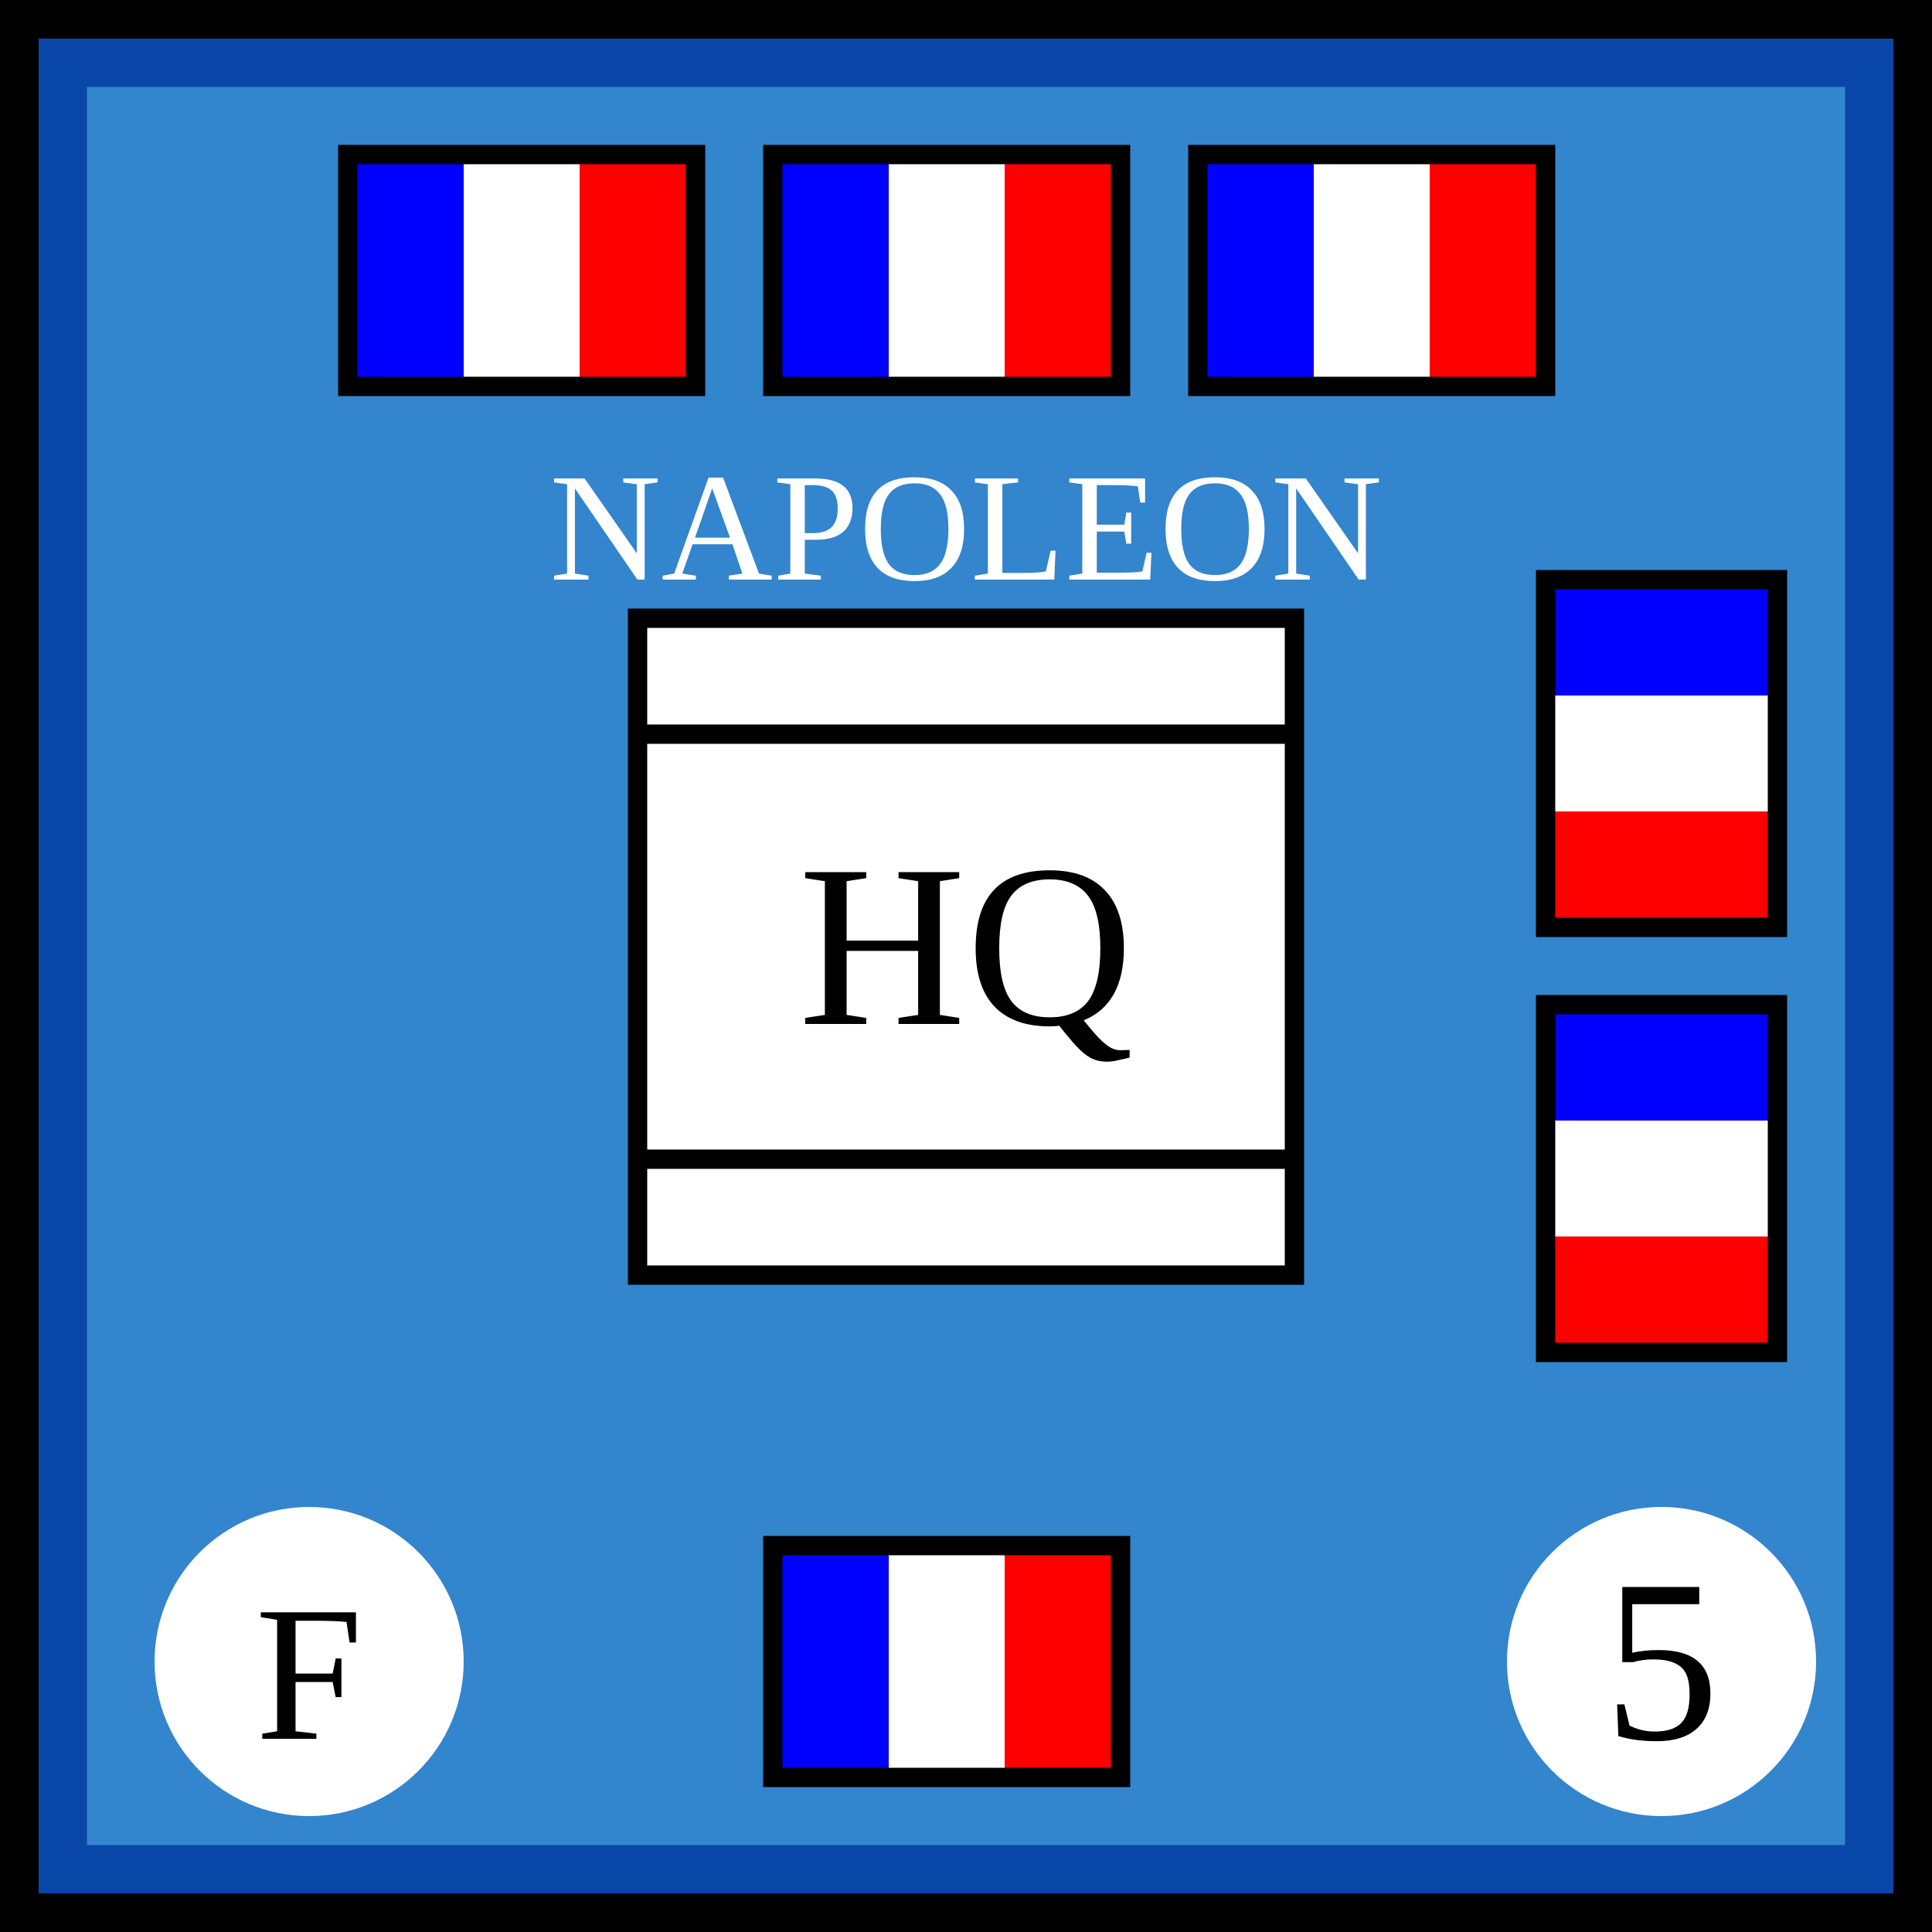
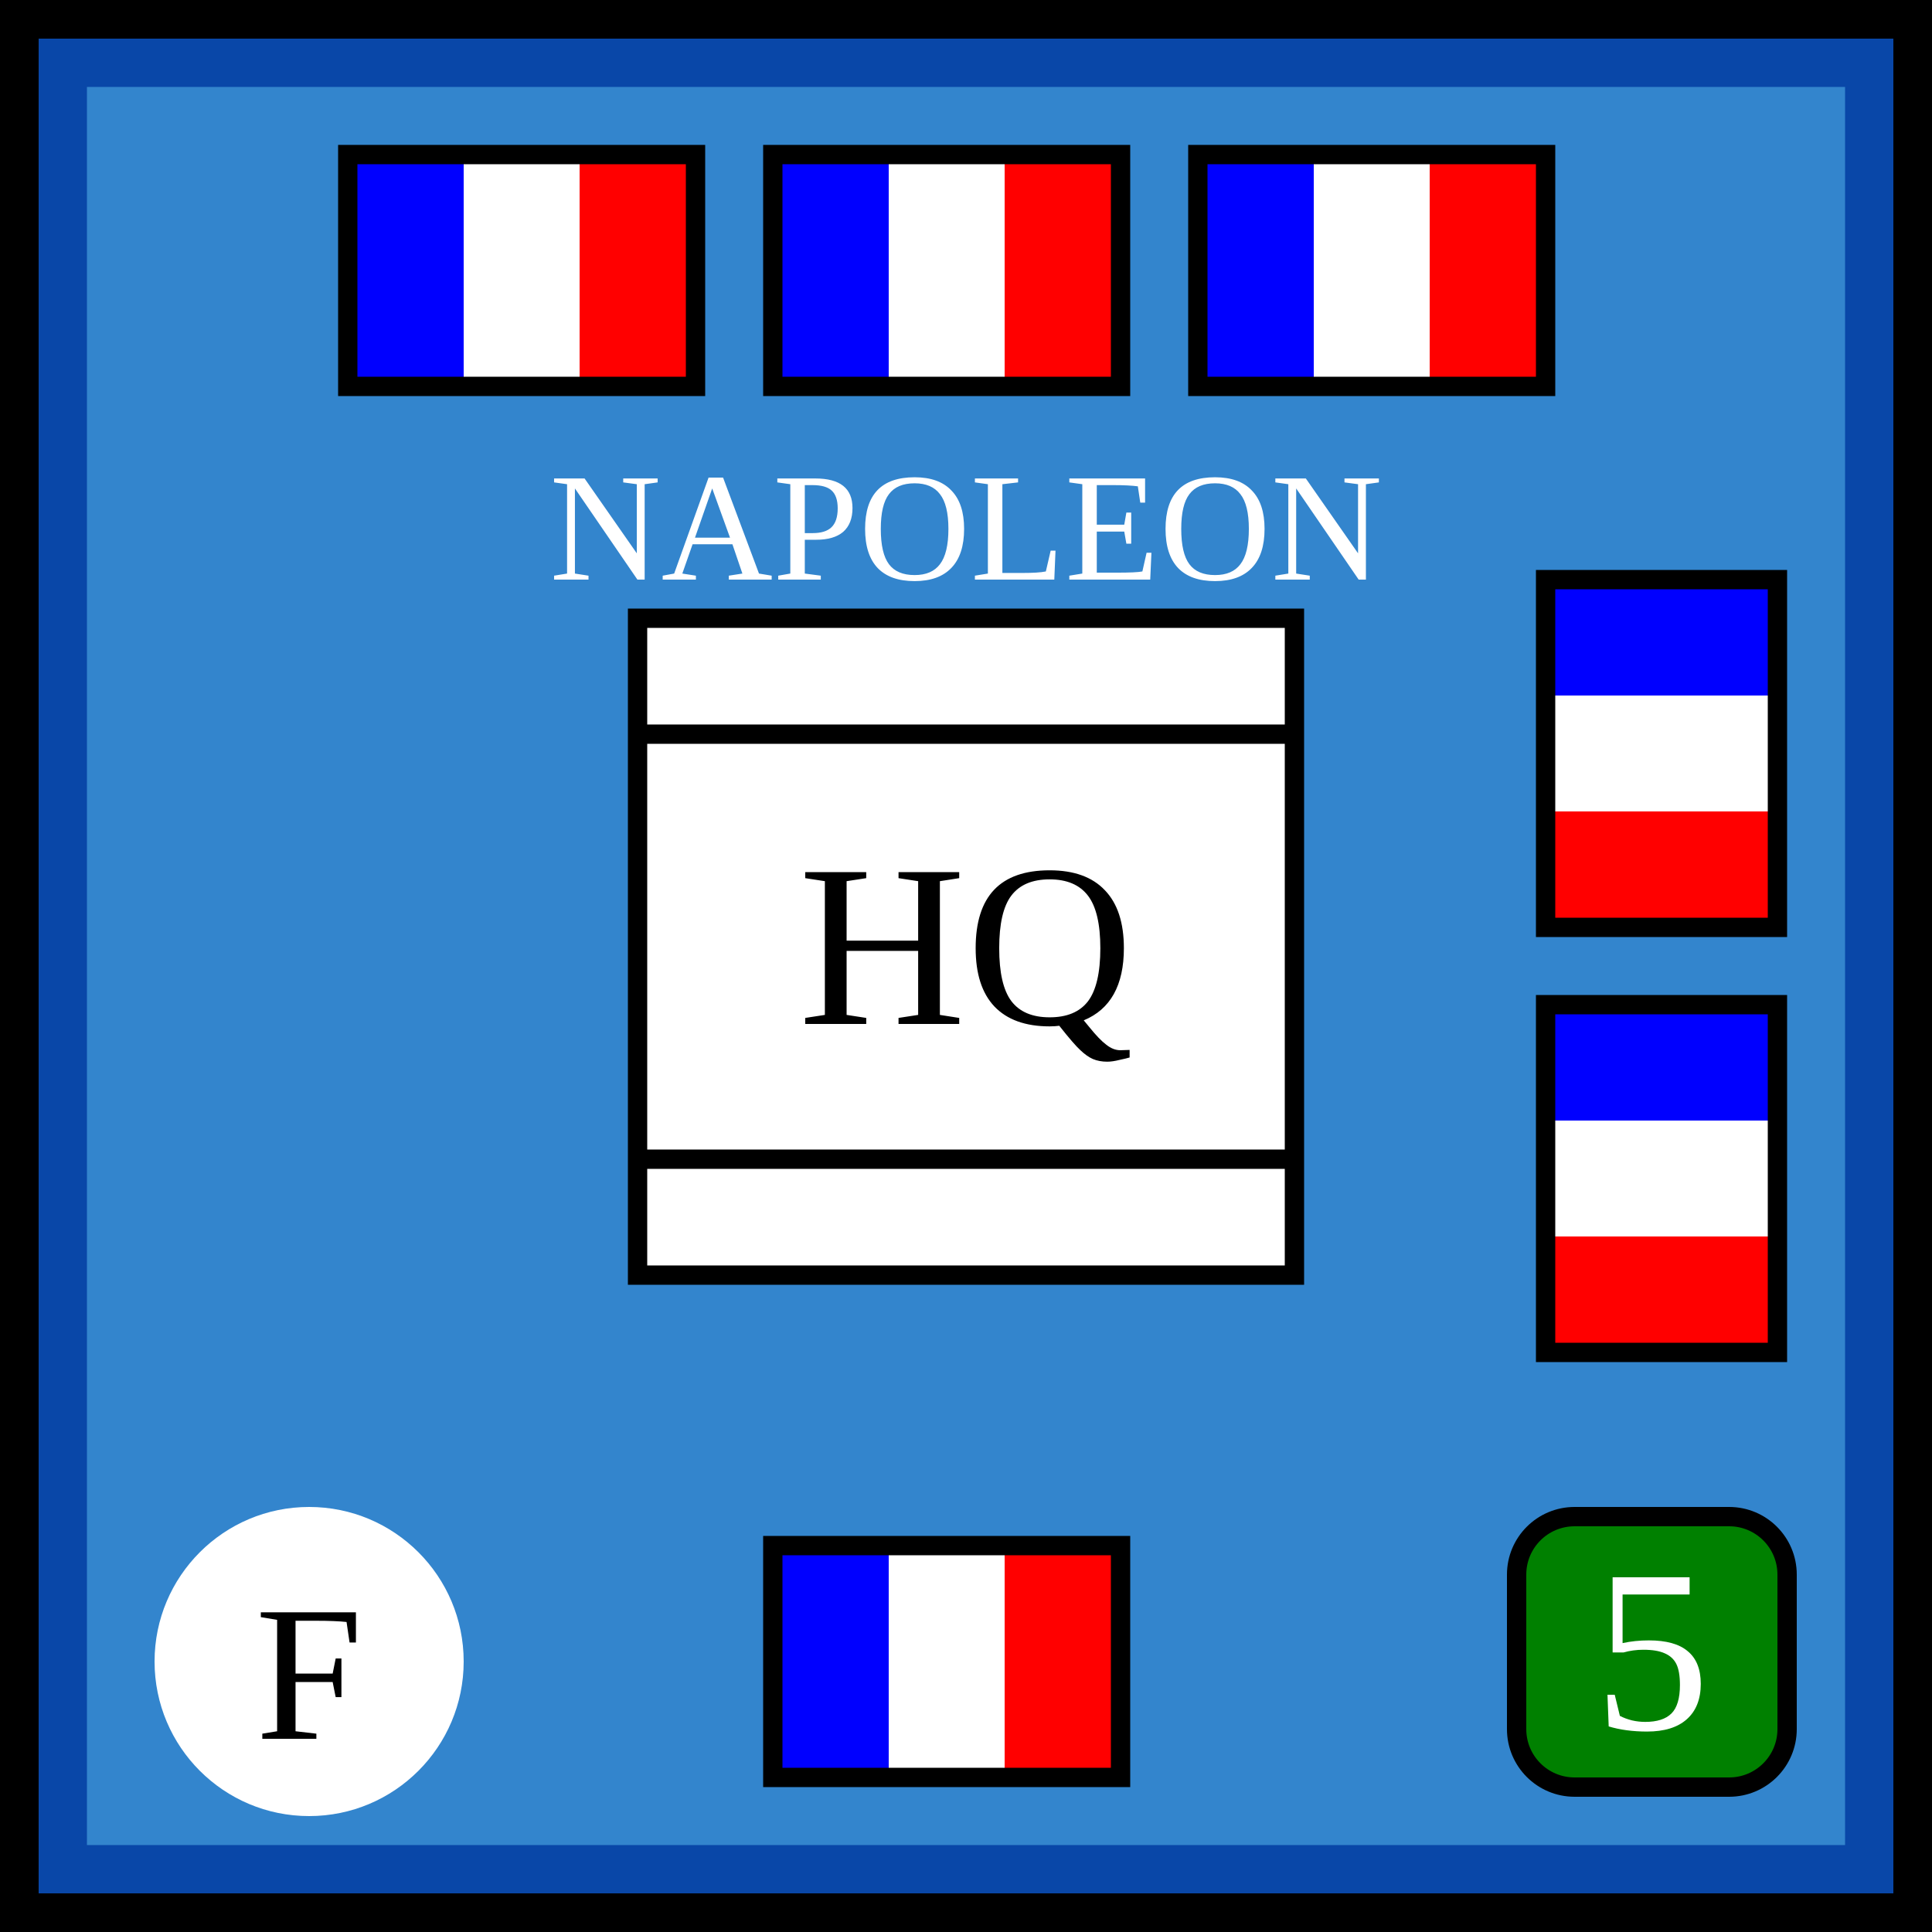
<svg xmlns="http://www.w3.org/2000/svg" xmlns:xlink="http://www.w3.org/1999/xlink" viewBox="0 0 100 100" width="100" height="100">
  <defs id="common">
    <rect id="background" width="100" height="100" fill="rgb(51,133,205)" stroke="rgb(9,71,168)" stroke-width="9" />
    <g id="border" stroke="black" stroke-width="2">
      <line x1="0" y1="1" x2="100" y2="1" />
      <line x1="1" y1="1" x2="1" y2="100" />
      <line x1="0" y1="99" x2="100" y2="99" />
      <line x1="99" y1="1" x2="99" y2="100" />
    </g>
    <clipPath id="block">
      <use xlink:href="#background" />
    </clipPath>
  </defs>
  <g id="unit">
    <use xlink:href="#background" clip-path="url(#block)" />
    <use xlink:href="#border" clip-path="url(#block)" />
    <g id="symbol" text-anchor="middle">
      <text x="50" y="30" font-size="8" fill="white">NAPOLEON</text>
      <rect x="33" y="32" width="34" height="34" fill="white" stroke="black" />
      <text x="50" y="53" font-size="12">HQ</text>
      <line x1="33" y1="38" x2="67" y2="38" stroke="black" />
      <line x1="33" y1="60" x2="67" y2="60" stroke="black" />
    </g>
    <g id="attributes" text-anchor="middle" font-size="12">
      <g id="movement">
-         <circle cx="86" cy="86" r="8" fill="white" />
-         <text x="86" y="90">5</text>
+         <rect x="78.5" y="78.5" rx="3" ry="3" width="14" height="14" fill="green" stroke="black" />
+         <text x="85.5" y="89.5" fill="white">5</text>
      </g>
      <g id="arrival">
        <circle cx="16" cy="86" r="8" fill="white" />
        <text x="16" y="90" font-size="10">F</text>
      </g>
    </g>
    <defs>
      <g id="french_flag">
        <linearGradient id="french_flag_colors" x2="100%" y2="0%">
          <stop offset="33.3%" stop-color="blue" />
          <stop offset="33.3%" stop-color="white" />
          <stop offset="66.7%" stop-color="white" />
          <stop offset="66.7%" stop-color="red" />
        </linearGradient>
        <rect id="french_flag_rectangle" width="18" height="12" fill="url(#french_flag_colors)" stroke="black" stroke-width="1" />
      </g>
    </defs>
    <g id="strength3">
      <use xlink:href="#french_flag" x="18" y="8" />
      <use xlink:href="#french_flag" x="40" y="8" />
      <use xlink:href="#french_flag" x="62" y="8" />
    </g>
    <g id="strength2">
      <use xlink:href="#french_flag" x="82" y="48" transform="rotate(90, 96 44)" />
      <use xlink:href="#french_flag" x="104" y="48" transform="rotate(90, 96 44)" />
    </g>
    <g id="strength1">
      <use xlink:href="#french_flag" x="40" y="80" />
    </g>
  </g>
</svg>
